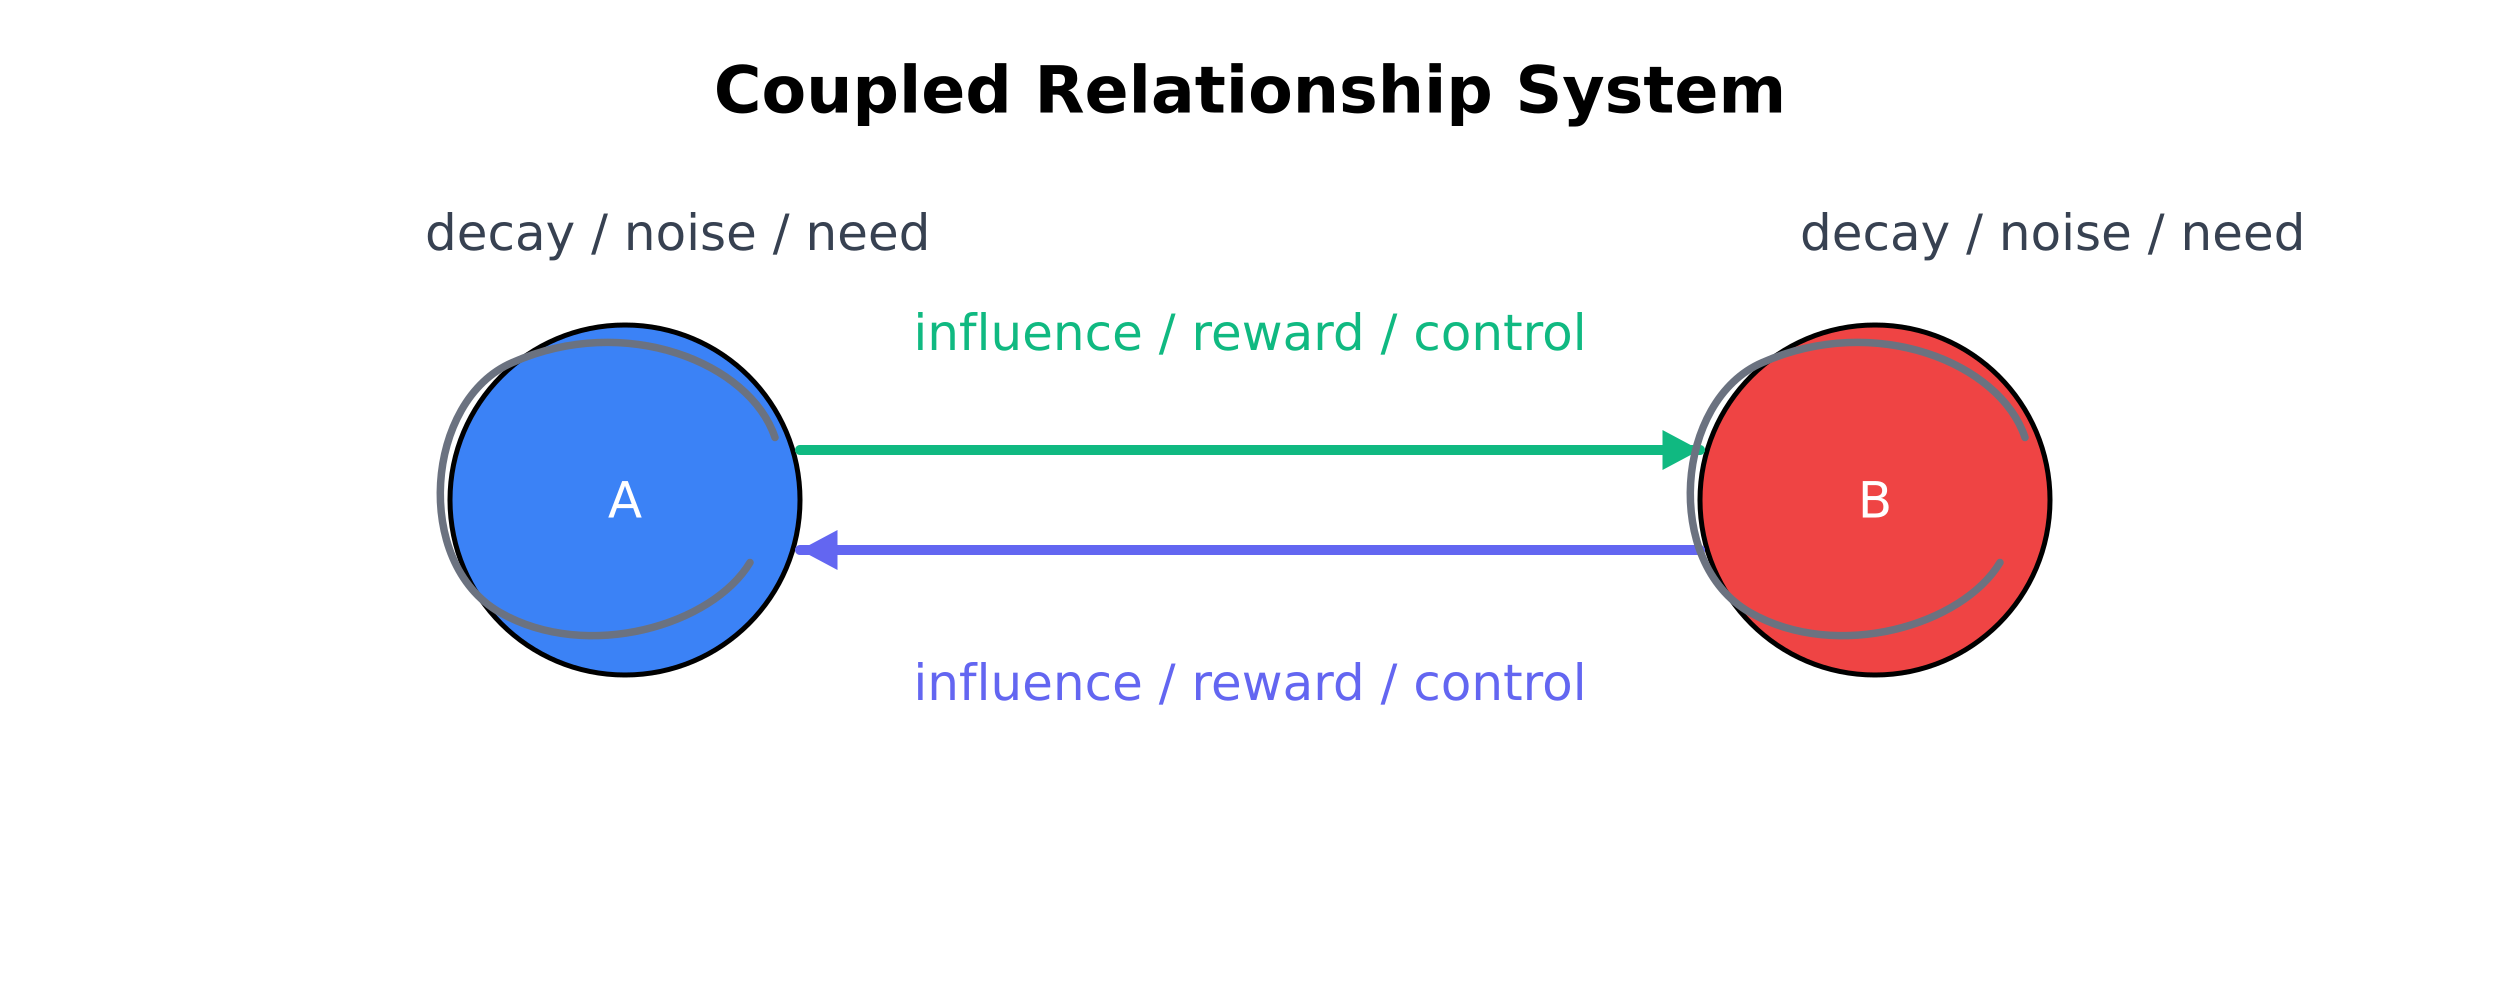
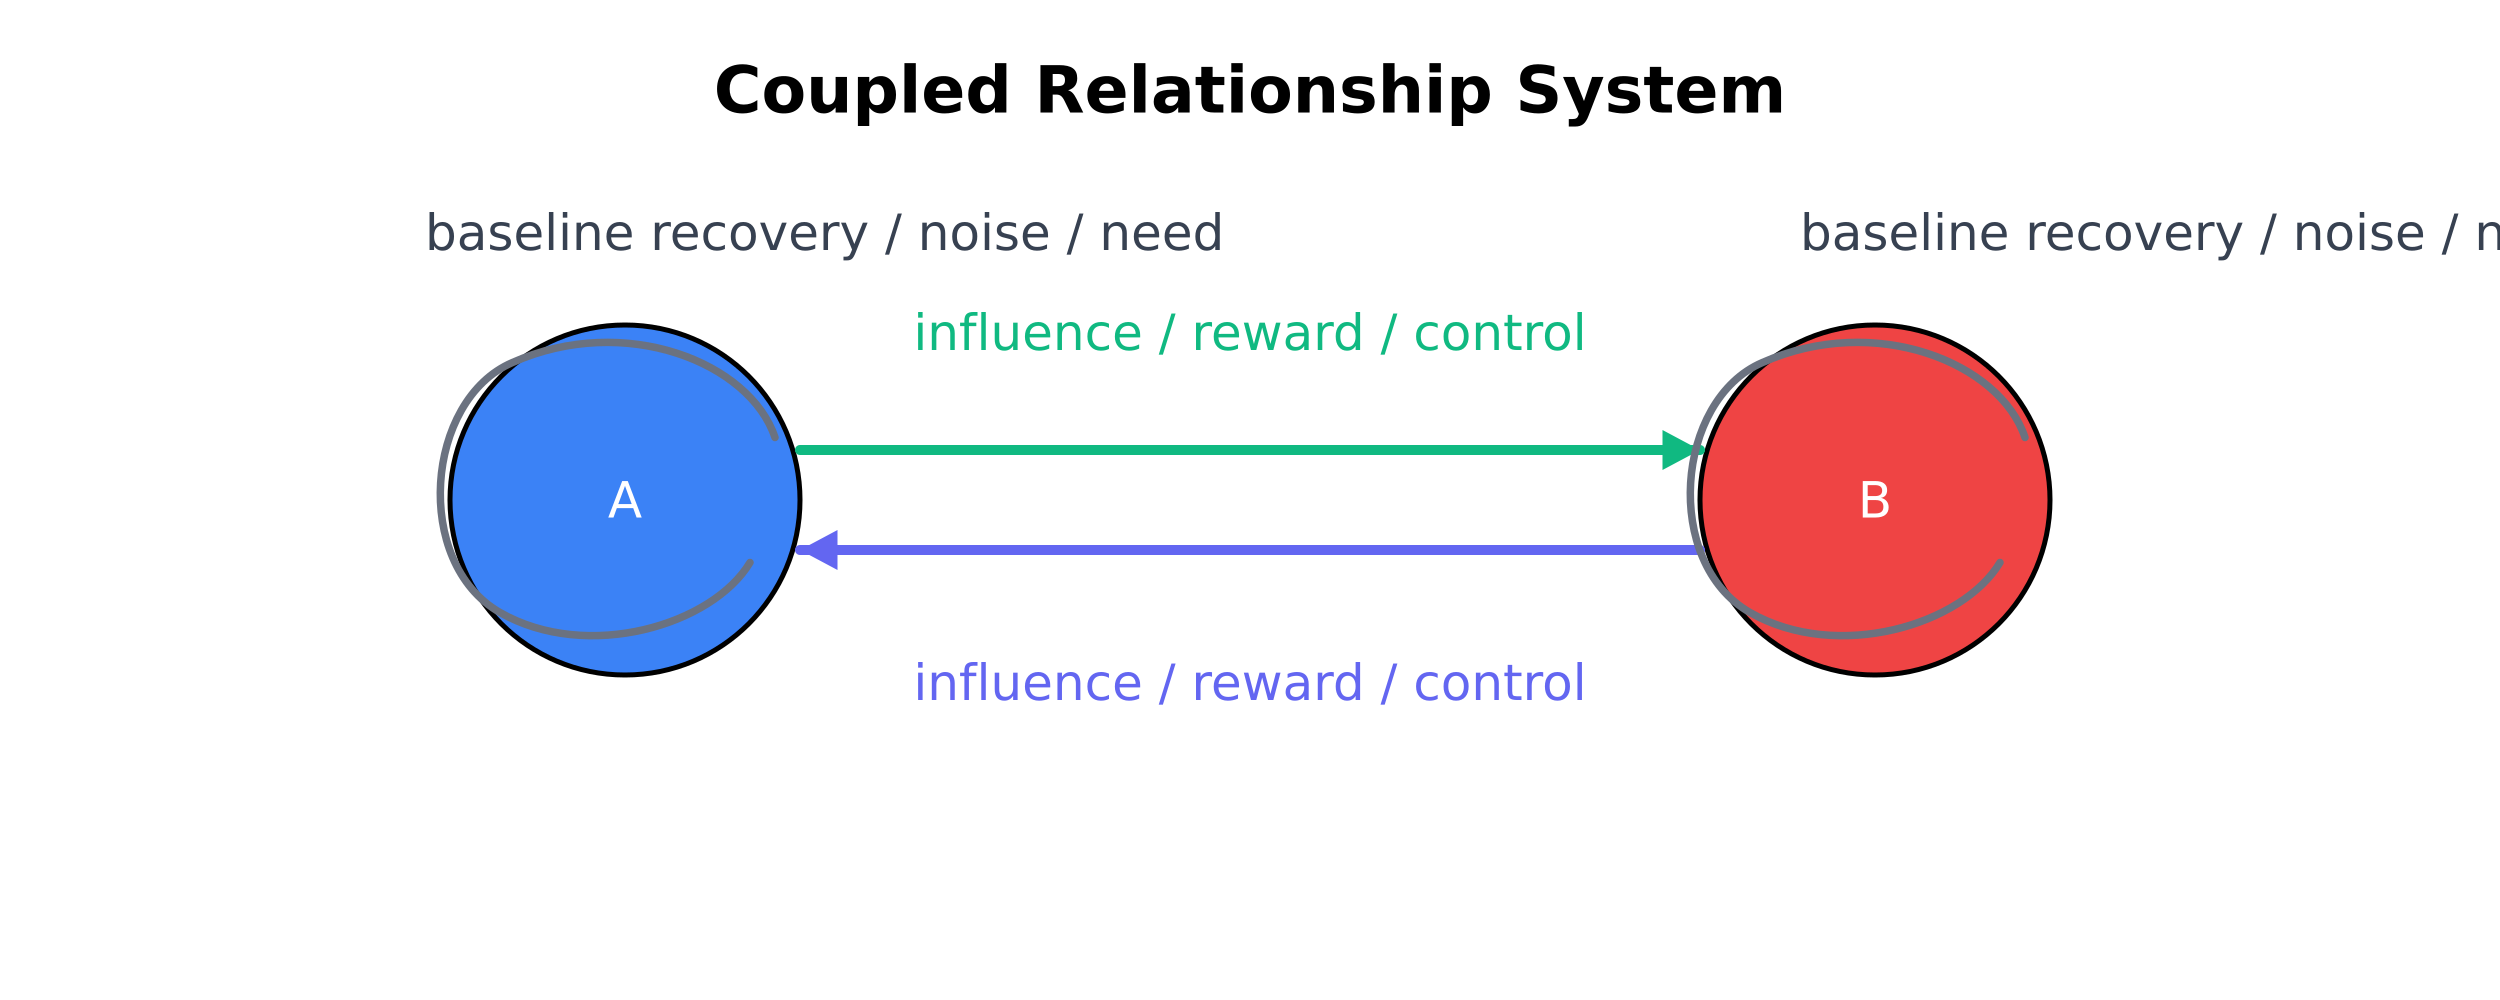
<svg xmlns="http://www.w3.org/2000/svg" width="1000" height="400" viewBox="0 0 1000 400" role="img" aria-labelledby="title desc">
  <rect x="0" y="0" width="1000" height="400" fill="white" />
  <text x="500" y="45" text-anchor="middle" font-family="DejaVu Sans, Arial, sans-serif" font-size="26" font-weight="700" fill="black">
    Coupled Relationship System
  </text>
  <circle cx="250" cy="200" r="70" fill="#3b82f6" stroke="black" stroke-width="2" />
  <circle cx="750" cy="200" r="70" fill="#ef4444" stroke="black" stroke-width="2" />
  <text x="250" y="207" text-anchor="middle" font-family="DejaVu Sans, Arial, sans-serif" font-size="20" font-weight="400" fill="white">A</text>
  <text x="750" y="207" text-anchor="middle" font-family="DejaVu Sans, Arial, sans-serif" font-size="20" font-weight="400" fill="white">B</text>
  <line x1="320" y1="180" x2="680" y2="180" stroke="#10b981" stroke-width="4" stroke-linecap="round" />
  <polygon points="680,180 665,172 665,188" fill="#10b981" />
  <text x="500" y="140" text-anchor="middle" font-family="DejaVu Sans, Arial, sans-serif" font-size="20" fill="#10b981">
    influence / reward / control
  </text>
  <line x1="680" y1="220" x2="320" y2="220" stroke="#6366f1" stroke-width="4" stroke-linecap="round" />
  <polygon points="320,220 335,212 335,228" fill="#6366f1" />
  <text x="500" y="280" text-anchor="middle" font-family="DejaVu Sans, Arial, sans-serif" font-size="20" fill="#6366f1">
    influence / reward / control
  </text>
  <path d="M 310 175            C 300 145, 250 125, 205 145            C 170 160, 165 225, 200 245            C 235 265, 285 250, 300 225" fill="none" stroke="#6b7280" stroke-width="3" stroke-linecap="round" />
  <text x="170" y="100" font-family="DejaVu Sans, Arial, sans-serif" font-size="20" fill="#374151">
-     decay / noise / need
+     baseline recovery / noise / need
  </text>
  <path d="M 810 175            C 800 145, 750 125, 705 145            C 670 160, 665 225, 700 245            C 735 265, 785 250, 800 225" fill="none" stroke="#6b7280" stroke-width="3" stroke-linecap="round" />
  <text x="720" y="100" font-family="DejaVu Sans, Arial, sans-serif" font-size="20" fill="#374151">
-     decay / noise / need
+     baseline recovery / noise / need
  </text>
</svg>
